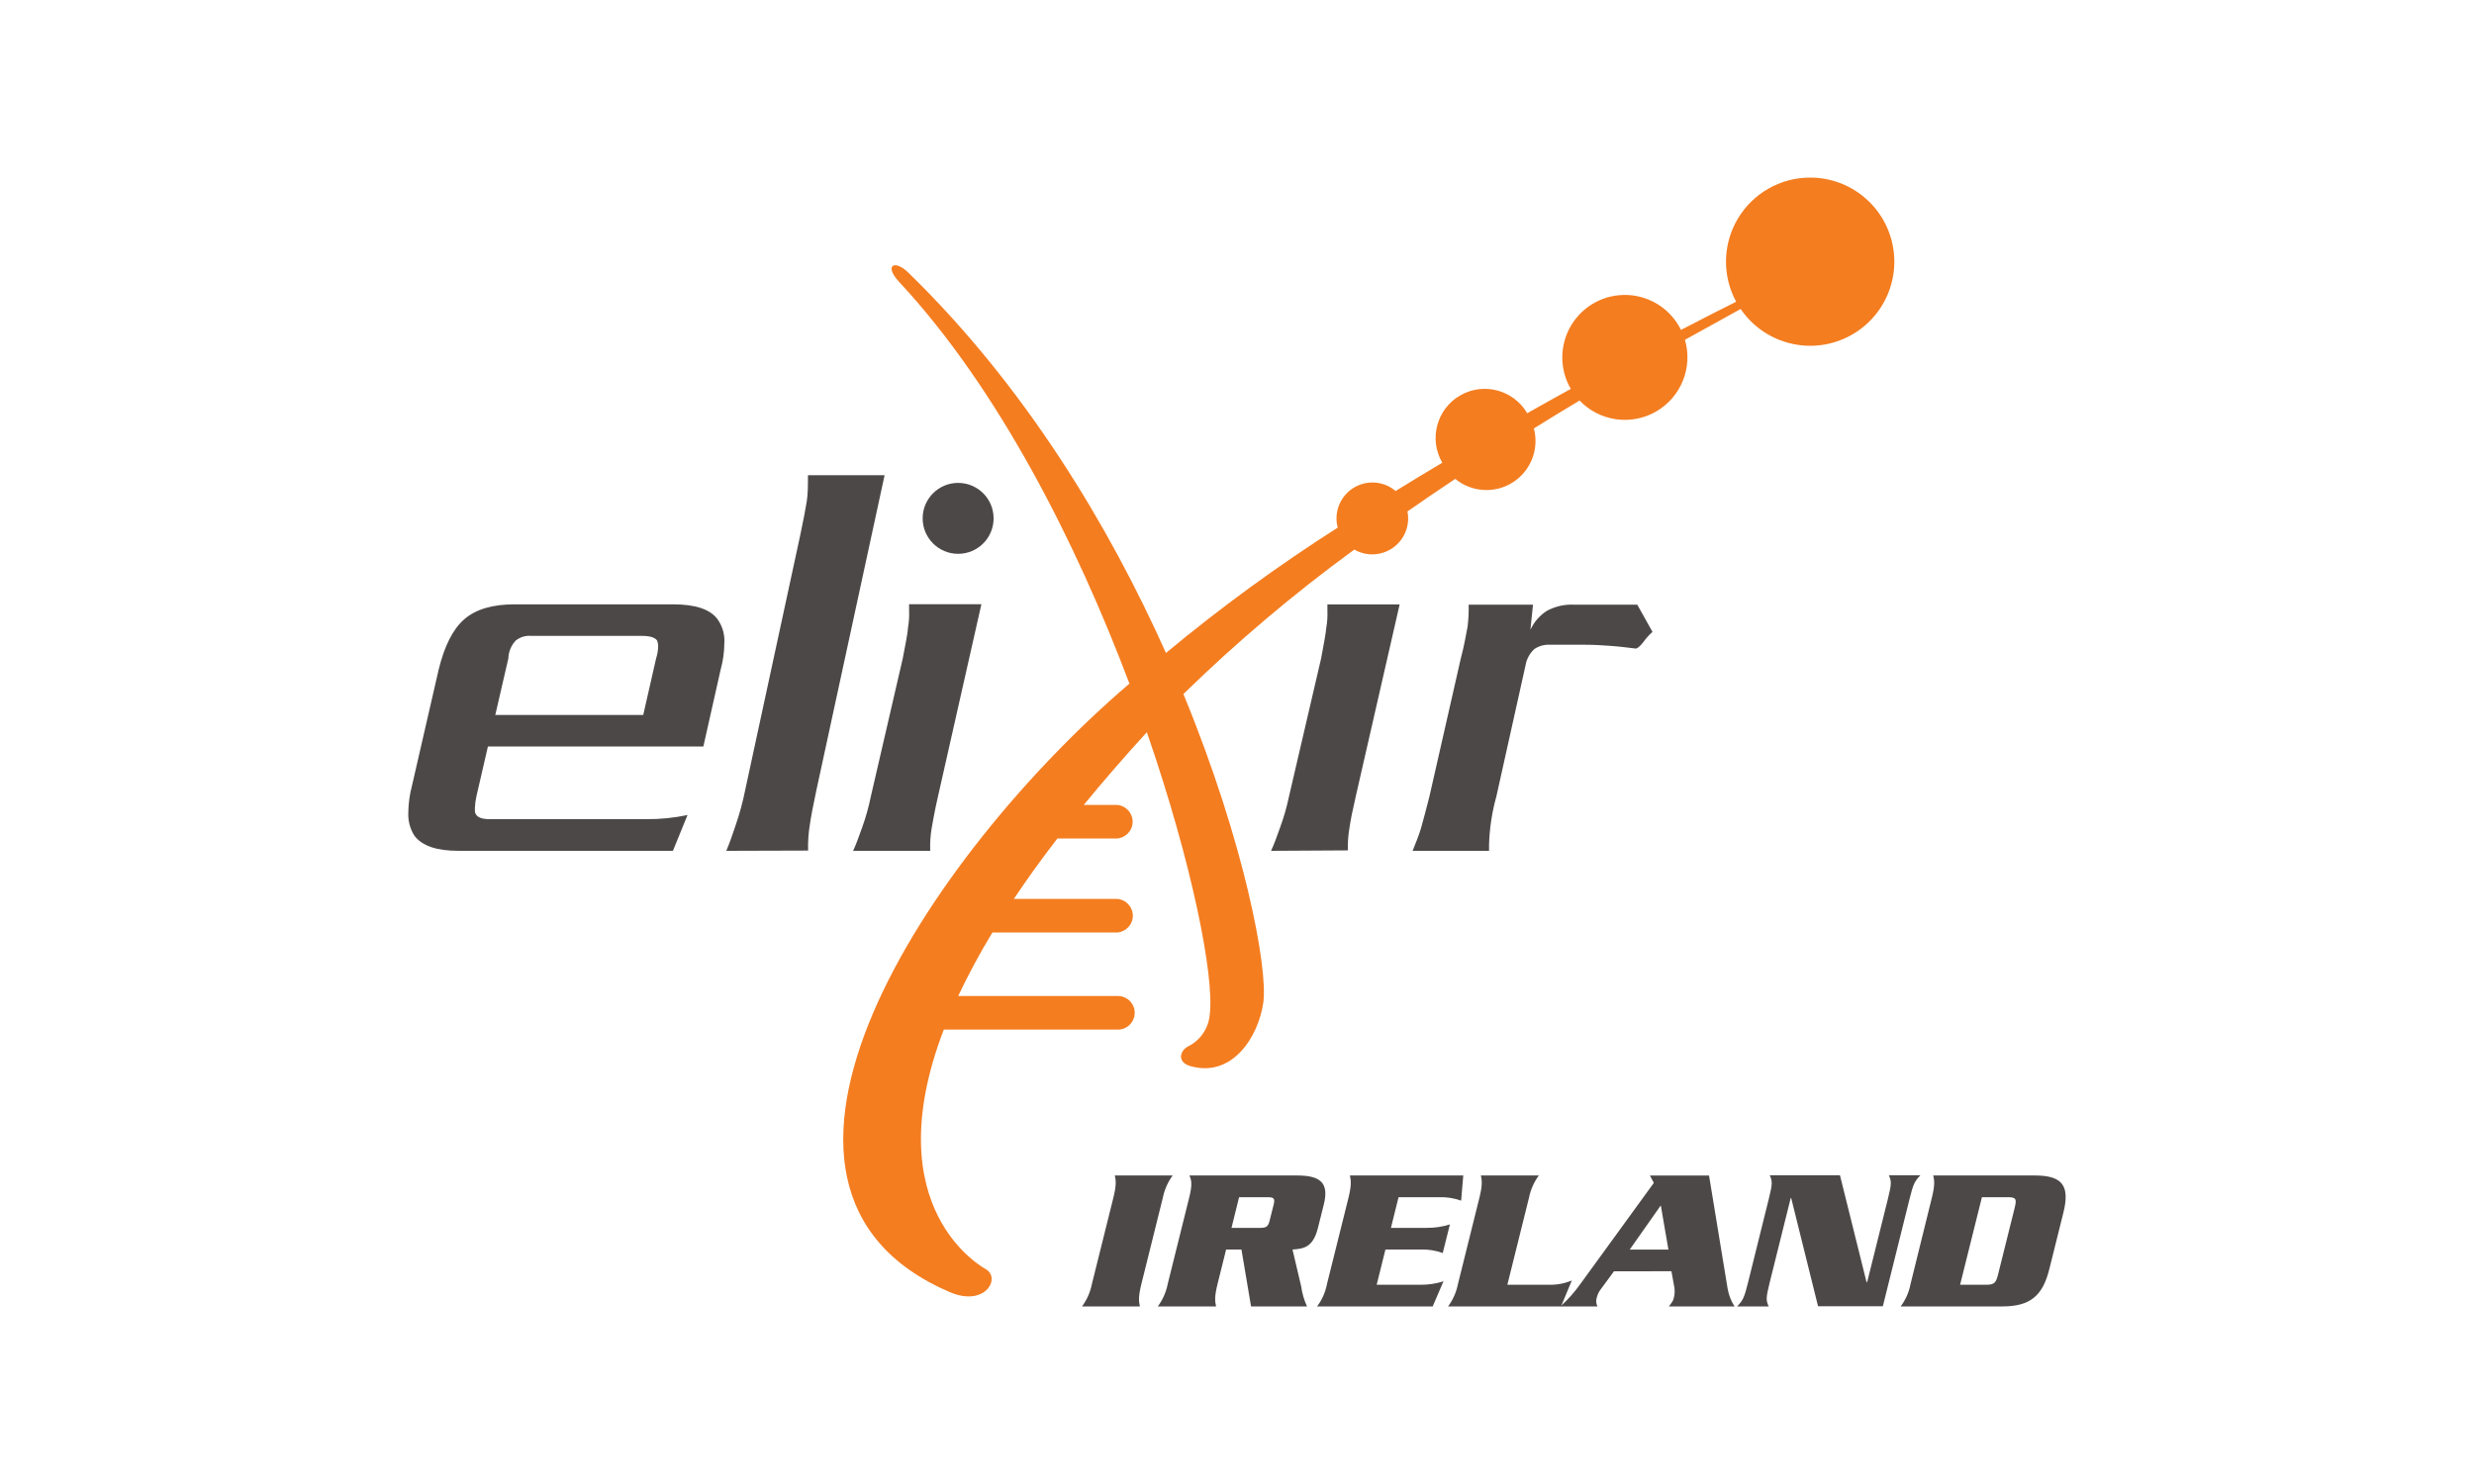
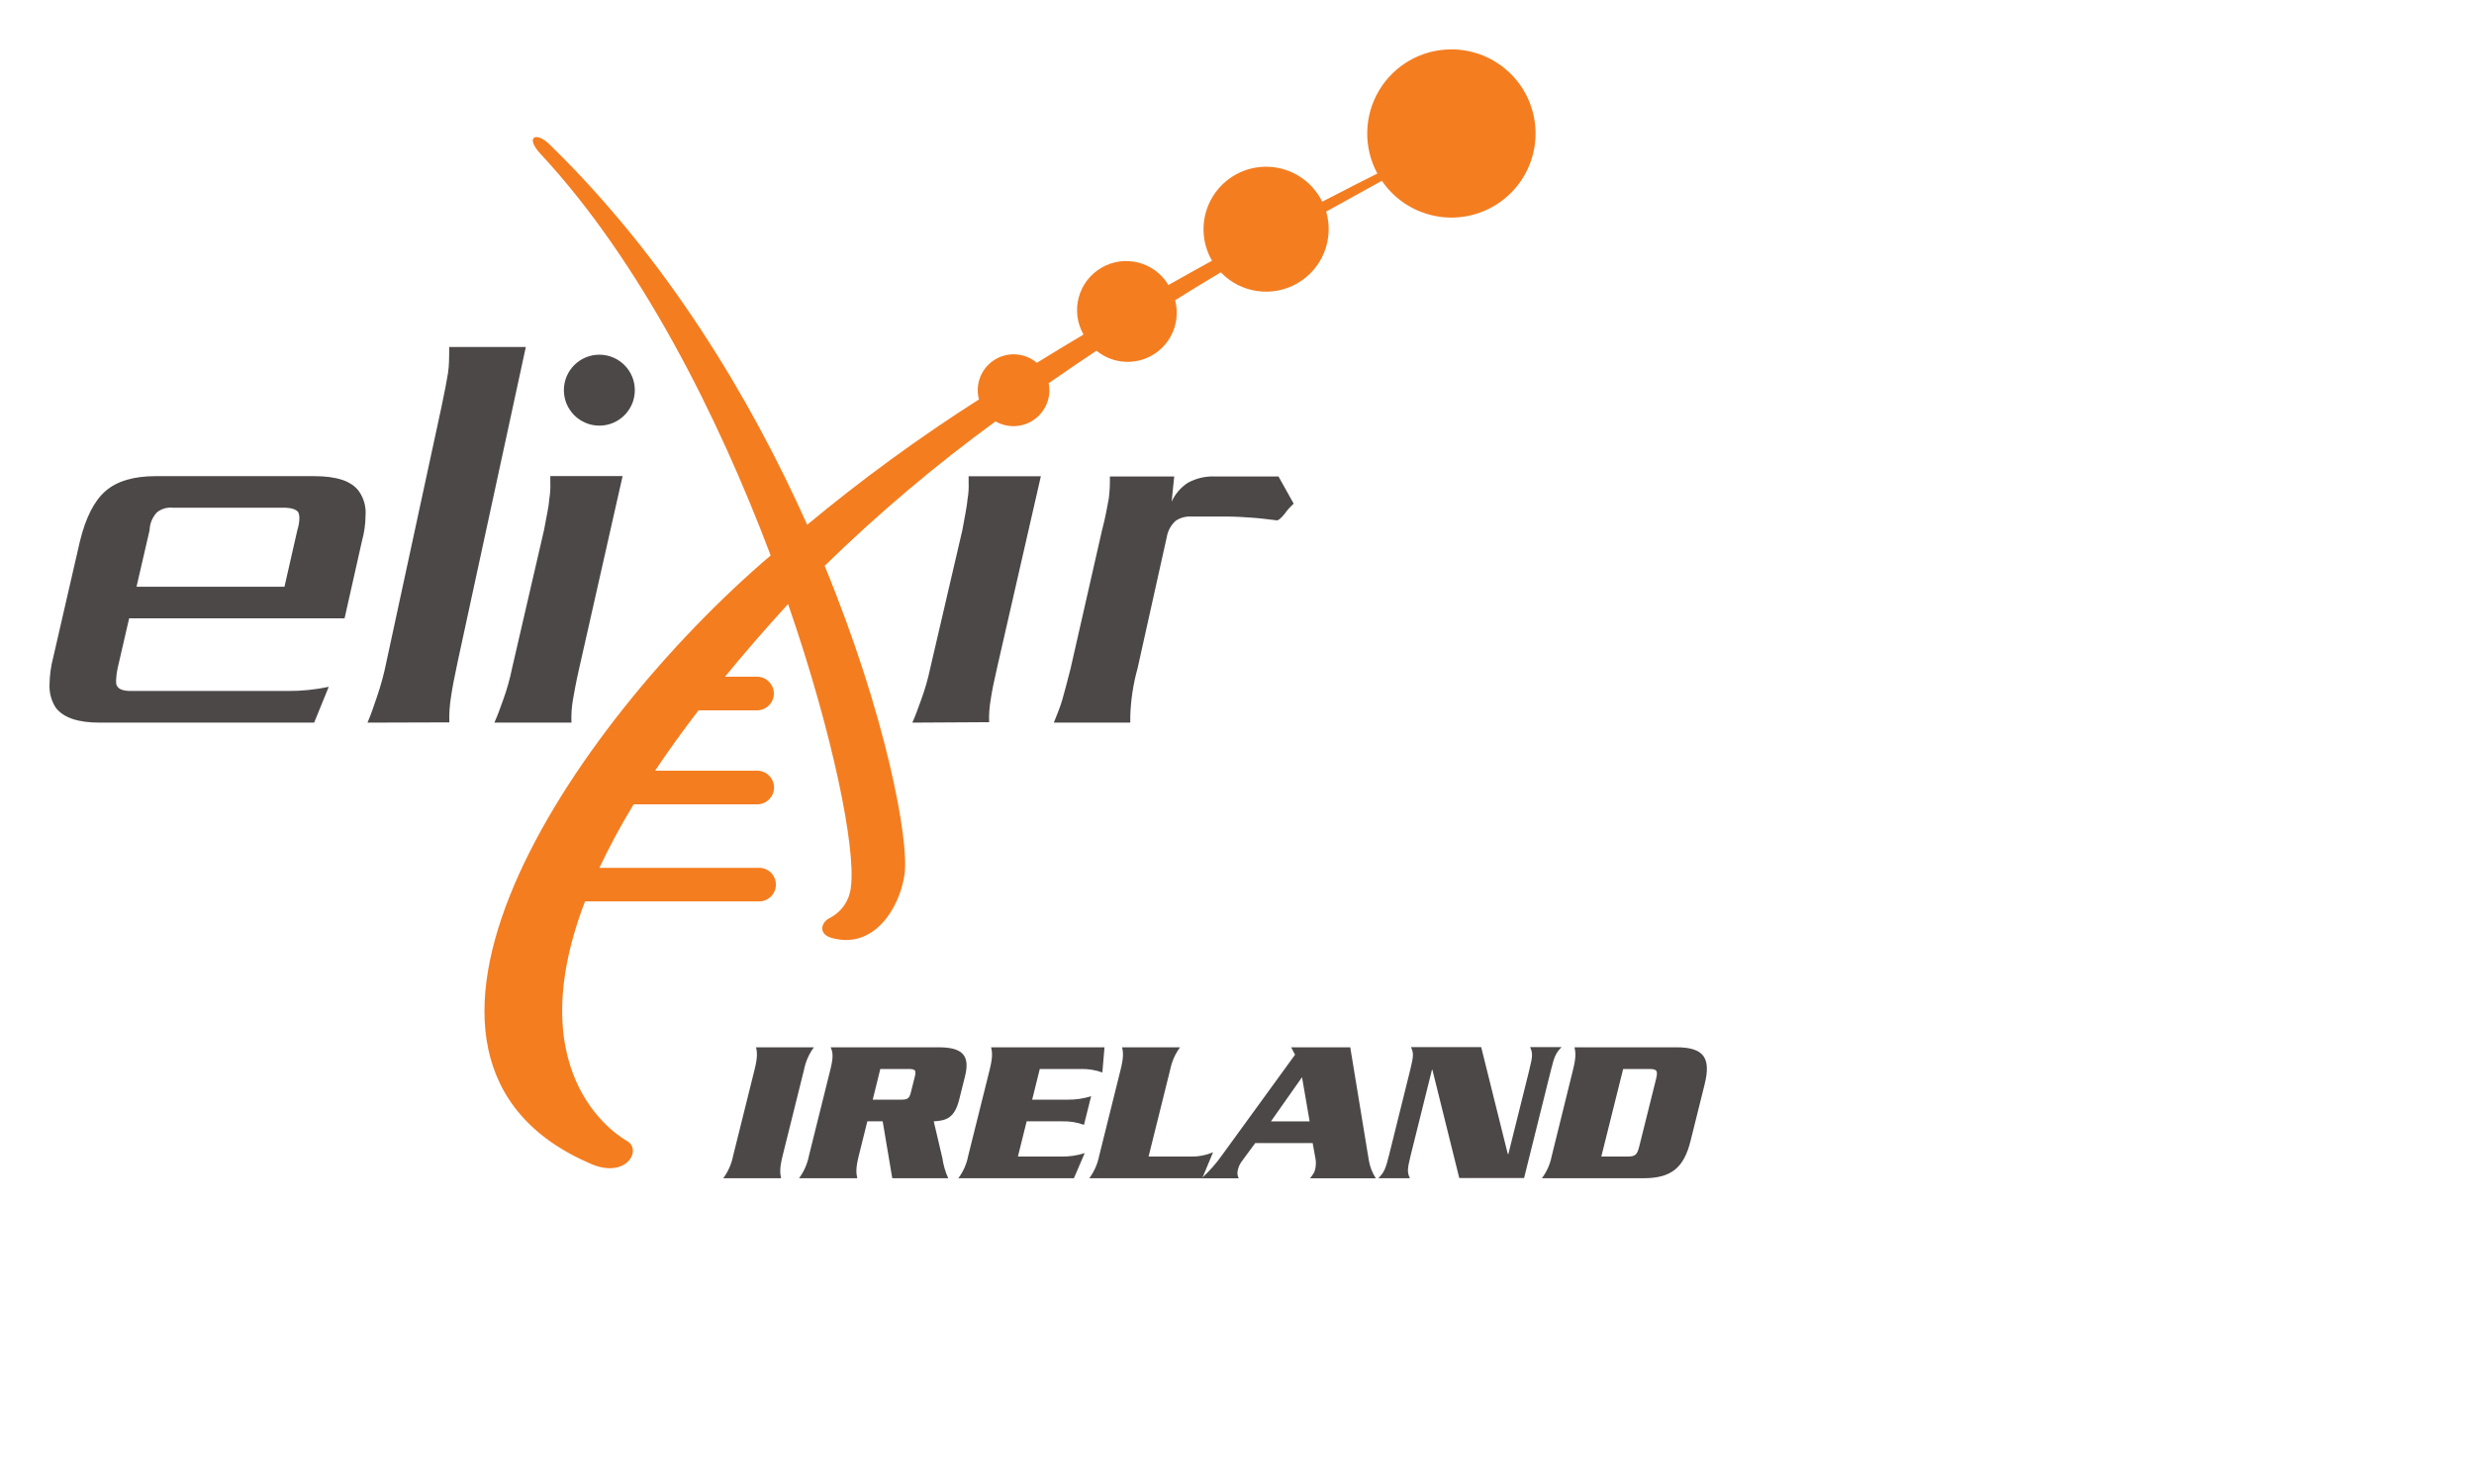
- <svg xmlns="http://www.w3.org/2000/svg" width="500" height="300" viewBox="0 100 500 300">
-   <defs>
-     <style>.cls-1{fill:#4d4848;}.cls-2{fill:#f47d20;}</style>
+ <svg xmlns="http://www.w3.org/2000/svg" width="500" height="300" viewBox="0 100 500 300" version="1.1" id="svg4907">
+   <defs id="defs4876">
+     <style id="style4874">.cls-1{fill:#4d4848;}.cls-2{fill:#f47d20;}</style>
  </defs>
-   <g id="Nodes">
-     <path class="cls-1" d="M172.42,272c.63-1.38,1.16-2.86,1.8-4.66A44.79,44.79,0,0,0,176,261l6.46-27.94c.53-2.86,1-5,1.06-6.25a16.19,16.19,0,0,0,.21-3.39v-1.27h14.61L189.57,261c-.64,2.76-1,4.87-1.27,6.36A22.21,22.21,0,0,0,188,272Z" />
-     <path class="cls-2" d="M365.82,135.9A17,17,0,0,0,350.88,161c-1.69.84-5.63,2.82-11.15,5.69a12.64,12.64,0,1,0-22.27,11.93c-2.84,1.56-5.79,3.21-8.81,4.92a9.93,9.93,0,0,0-17.16,10q-4.69,2.79-9.43,5.72a7.26,7.26,0,0,0-11.95,5.54,7.08,7.08,0,0,0,.25,1.86A342.1,342.1,0,0,0,235.64,232c-11.48-25.68-28.42-53.87-52-76.82l-.06-.06c-2.76-2.72-5-1.52-1.87,1.86l.12.13c20,21.53,35.72,52.68,46.43,81.09-40.63,34.69-85.42,101.91-36.33,123,7.15,3.08,10.4-2.8,7.33-4.61-.55-.33-22.42-12.14-8.52-48.45h35a3.4,3.4,0,1,0,0-6.79H193.65a139,139,0,0,1,6.92-12.84h25.16a3.4,3.4,0,0,0,0-6.79H204.9c2.6-3.89,5.51-7.95,8.79-12.21h12a3.4,3.4,0,0,0,0-6.79h-6.66c3.8-4.64,8-9.49,12.63-14.57l.12-.13c9.23,26.72,13.68,49.5,12.71,57.09a7.91,7.91,0,0,1-4.28,6.38c-1.72.81-2.42,3.18.27,4,8.6,2.53,13.89-6,14.84-12.85s-3.74-32.19-16.15-62.34a316.22,316.22,0,0,1,34.54-29.2,7.26,7.26,0,0,0,10.88-6.29,7.35,7.35,0,0,0-.14-1.42c3.24-2.26,6.47-4.46,9.66-6.58A9.92,9.92,0,0,0,310,186.61c3.18-2,6.27-3.86,9.24-5.64a12.65,12.65,0,0,0,21.29-12.28c5.4-3,9.34-5.13,11.26-6.23a17,17,0,1,0,14.05-26.56Z" />
-     <path class="cls-1" d="M136,272H92.69c-4.35,0-7.3-.95-8.9-3a8,8,0,0,1-1.27-4.76,22.47,22.47,0,0,1,.74-5.4l5.4-23.5c1.17-4.76,2.86-8.15,5.19-10.17s5.72-3,10.16-3h32c4.56,0,7.52,1,9,3a7.47,7.47,0,0,1,1.38,4.88,20.37,20.37,0,0,1-.74,5.29l-3.5,15.57H98.61L96.28,261a13.87,13.87,0,0,0-.31,2.44c0,.53,0,.95.21,1.16.31.64,1.27,1,2.75,1h31.76a38.76,38.76,0,0,0,8.26-.84ZM132.6,233.1a8.71,8.71,0,0,0,.42-2.54,3.32,3.32,0,0,0-.21-1.06c-.43-.64-1.48-.95-3-.95H107.4a4.38,4.38,0,0,0-3.18.95,5.5,5.5,0,0,0-1.48,3.6l-2.64,11.43H130Z" />
-     <path class="cls-1" d="M146.78,272c.67-1.54,1.23-3.2,1.91-5.22a53.66,53.66,0,0,0,1.9-7l11.12-51.5c.68-3.21,1.13-5.58,1.35-7s.23-3.08.23-5.22h15.49L165,259.72q-1,4.63-1.35,7.13a27.12,27.12,0,0,0-.33,5.1Z" />
-     <path class="cls-1" d="M325.39,230.56c-1.59-.11-3.17-.22-5-.22h-7.1a5.17,5.17,0,0,0-3.17.85,5.72,5.72,0,0,0-1.8,3.28L302.42,261a40.68,40.68,0,0,0-1.48,9.74V272H285.49c.63-1.59,1.26-3.08,1.69-4.55s.95-3.5,1.69-6.36l6.35-27.94c.74-2.76,1.06-4.87,1.38-6.46a30.15,30.15,0,0,0,.22-4.45h13l-.52,5.08a9,9,0,0,1,3.28-3.81,10.51,10.51,0,0,1,5.6-1.27H330.9l3.07,5.5a11.82,11.82,0,0,0-1.8,2c-.74.95-1.27,1.37-1.59,1.37C328.68,230.88,327,230.66,325.39,230.56Z" />
-     <path class="cls-1" d="M256.89,272c.63-1.38,1.16-2.86,1.8-4.66a44.79,44.79,0,0,0,1.8-6.25L267,233.1c.53-2.86.95-5,1.05-6.25a15.47,15.47,0,0,0,.22-3.39v-1.27h14.6L274,261c-.64,2.76-1.06,4.87-1.27,6.36a22.21,22.21,0,0,0-.32,4.55Z" />
-     <path class="cls-1" d="M200.81,204.79a7.17,7.17,0,1,1-7.17-7.17A7.17,7.17,0,0,1,200.81,204.79Z" />
-     <path class="cls-1" d="M218.68,364.1a11.3,11.3,0,0,0,2-4.55L225,342.18c.63-2.52.55-3.51.31-4.55H237a11.44,11.44,0,0,0-2,4.55l-4.32,17.37c-.63,2.53-.54,3.52-.31,4.55Z" />
-     <path class="cls-1" d="M247.8,352.6l-1.73,6.95c-.63,2.53-.54,3.52-.3,4.55H234a11.3,11.3,0,0,0,2-4.55l4.32-17.37c.63-2.52.55-3.51.06-4.55h21.75c4.64,0,6.52,1.41,5.42,5.83l-1.22,4.88c-1,3.89-2.92,4.1-5.11,4.26l1.75,7.45a14.48,14.48,0,0,0,1.18,4.05H252.84l-1.94-11.5Zm1.09-4.38h5.71c1.28,0,1.7-.21,2-1.49l.81-3.22c.32-1.29,0-1.49-1.29-1.49h-5.7Z" />
-     <path class="cls-1" d="M287,359.72a14.59,14.59,0,0,0,4.73-.7l-2.18,5.08H266.19a11,11,0,0,0,2-4.55l4.33-17.37c.62-2.52.54-3.51.3-4.55h22.91l-.43,5.09a11.92,11.92,0,0,0-4.42-.7h-8.23l-1.54,6.2h7.19a15,15,0,0,0,4.73-.7l-1.45,5.79a11.68,11.68,0,0,0-4.37-.71H280l-1.77,7.12Z" />
-     <path class="cls-1" d="M313.11,359.72a11,11,0,0,0,4.56-.87l-2.18,5.25H292.66a11.3,11.3,0,0,0,2-4.55l4.32-17.37c.63-2.52.55-3.51.31-4.55H311a11.44,11.44,0,0,0-2,4.55l-4.36,17.54Z" />
-     <path class="cls-1" d="M326.19,357l-2.68,3.64a4.5,4.5,0,0,0-.77,1.57,2.38,2.38,0,0,0,.11,1.9h-7.49a28.86,28.86,0,0,0,4.22-4.8l14.66-20.18-.79-1.49H345.4l3.75,22.83a9.69,9.69,0,0,0,1.41,3.64H337.28c.75-1,.87-1.16,1-1.73a5.22,5.22,0,0,0,.13-2l-.61-3.39Zm11-4.39-1.54-8.93-6.28,8.93Z" />
-     <path class="cls-1" d="M362,342.18h-.09l-4.27,17.17c-.74,3-.75,3.51-.19,4.75h-6.37c1.18-1.24,1.44-1.78,2.18-4.75l4.22-17c.74-3,.75-3.52.19-4.76h14.19l5.37,21.59h.13l4.19-16.83c.74-3,.75-3.52.19-4.76h6.37c-1.18,1.24-1.44,1.78-2.18,4.76l-5.4,21.71H367.43Z" />
-     <path class="cls-1" d="M390.42,342.18c.63-2.52.54-3.51.3-4.55h20.56c5.62,0,7.07,2.15,5.73,7.53l-2.84,11.41c-1.34,5.38-3.86,7.53-9.48,7.53H384.13a11,11,0,0,0,2-4.55Zm5.72,17.54h5.26c1.65,0,2-.37,2.43-2.15l3.34-13.4c.44-1.78.29-2.15-1.37-2.15h-5.25Z" />
+   <g id="Nodes" transform="translate(-72.50908,-25.91508)">
+     <path class="cls-1" d="m 172.42,272 c 0.63,-1.38 1.16,-2.86 1.8,-4.66 A 44.79,44.79 0 0 0 176,261 l 6.46,-27.94 c 0.53,-2.86 1,-5 1.06,-6.25 a 16.19,16.19 0 0 0 0.21,-3.39 v -1.27 h 14.61 L 189.57,261 c -0.64,2.76 -1,4.87 -1.27,6.36 A 22.21,22.21 0 0 0 188,272 Z" id="path4878" style="fill:#4d4848" />
+     <path class="cls-2" d="M 365.82,135.9 A 17,17 0 0 0 350.88,161 c -1.69,0.84 -5.63,2.82 -11.15,5.69 a 12.64,12.64 0 1 0 -22.27,11.93 c -2.84,1.56 -5.79,3.21 -8.81,4.92 a 9.931,9.931 0 0 0 -17.16,10 q -4.69,2.79 -9.43,5.72 a 7.26,7.26 0 0 0 -11.95,5.54 7.08,7.08 0 0 0 0.25,1.86 342.1,342.1 0 0 0 -34.72,25.34 c -11.48,-25.68 -28.42,-53.87 -52,-76.82 l -0.06,-0.06 c -2.76,-2.72 -5,-1.52 -1.87,1.86 l 0.12,0.13 c 20,21.53 35.72,52.68 46.43,81.09 -40.63,34.69 -85.42,101.91 -36.33,123 7.15,3.08 10.4,-2.8 7.33,-4.61 -0.55,-0.33 -22.42,-12.14 -8.52,-48.45 h 35 a 3.4,3.4 0 1 0 0,-6.79 h -32.09 a 139,139 0 0 1 6.92,-12.84 h 25.16 a 3.4,3.4 0 0 0 0,-6.79 H 204.9 c 2.6,-3.89 5.51,-7.95 8.79,-12.21 h 12 a 3.4,3.4 0 0 0 0,-6.79 h -6.66 c 3.8,-4.64 8,-9.49 12.63,-14.57 l 0.12,-0.13 c 9.23,26.72 13.68,49.5 12.71,57.09 a 7.91,7.91 0 0 1 -4.28,6.38 c -1.72,0.81 -2.42,3.18 0.27,4 8.6,2.53 13.89,-6 14.84,-12.85 0.95,-6.85 -3.74,-32.19 -16.15,-62.34 a 316.22,316.22 0 0 1 34.54,-29.2 7.26,7.26 0 0 0 10.88,-6.29 7.35,7.35 0 0 0 -0.14,-1.42 c 3.24,-2.26 6.47,-4.46 9.66,-6.58 A 9.92,9.92 0 0 0 310,186.61 c 3.18,-2 6.27,-3.86 9.24,-5.64 a 12.65,12.65 0 0 0 21.29,-12.28 c 5.4,-3 9.34,-5.13 11.26,-6.23 a 17,17 0 1 0 14.05,-26.56 z" id="path4880" style="fill:#f47d20" />
+     <path class="cls-1" d="M 136,272 H 92.69 c -4.35,0 -7.3,-0.95 -8.9,-3 a 8,8 0 0 1 -1.27,-4.76 22.47,22.47 0 0 1 0.74,-5.4 l 5.4,-23.5 c 1.17,-4.76 2.86,-8.15 5.19,-10.17 2.33,-2.02 5.72,-3 10.16,-3 h 32 c 4.56,0 7.52,1 9,3 a 7.47,7.47 0 0 1 1.38,4.88 20.37,20.37 0 0 1 -0.74,5.29 l -3.5,15.57 H 98.61 L 96.28,261 a 13.87,13.87 0 0 0 -0.31,2.44 c 0,0.53 0,0.95 0.21,1.16 0.31,0.64 1.27,1 2.75,1 h 31.76 a 38.76,38.76 0 0 0 8.26,-0.84 z m -3.4,-38.9 a 8.71,8.71 0 0 0 0.42,-2.54 3.32,3.32 0 0 0 -0.21,-1.06 c -0.43,-0.64 -1.48,-0.95 -3,-0.95 H 107.4 a 4.38,4.38 0 0 0 -3.18,0.95 5.5,5.5 0 0 0 -1.48,3.6 l -2.64,11.43 H 130 Z" id="path4882" style="fill:#4d4848" />
+     <path class="cls-1" d="m 146.78,272 c 0.67,-1.54 1.23,-3.2 1.91,-5.22 a 53.66,53.66 0 0 0 1.9,-7 l 11.12,-51.5 c 0.68,-3.21 1.13,-5.58 1.35,-7 0.22,-1.42 0.23,-3.08 0.23,-5.22 h 15.49 L 165,259.72 q -1,4.63 -1.35,7.13 a 27.12,27.12 0 0 0 -0.33,5.1 z" id="path4884" style="fill:#4d4848" />
+     <path class="cls-1" d="m 325.39,230.56 c -1.59,-0.11 -3.17,-0.22 -5,-0.22 h -7.1 a 5.17,5.17 0 0 0 -3.17,0.85 5.72,5.72 0 0 0 -1.8,3.28 l -5.9,26.53 a 40.68,40.68 0 0 0 -1.48,9.74 V 272 h -15.45 c 0.63,-1.59 1.26,-3.08 1.69,-4.55 0.43,-1.47 0.95,-3.5 1.69,-6.36 l 6.35,-27.94 c 0.74,-2.76 1.06,-4.87 1.38,-6.46 a 30.15,30.15 0 0 0 0.22,-4.45 h 13 l -0.52,5.08 a 9,9 0 0 1 3.28,-3.81 10.51,10.51 0 0 1 5.6,-1.27 h 12.72 l 3.07,5.5 a 11.82,11.82 0 0 0 -1.8,2 c -0.74,0.95 -1.27,1.37 -1.59,1.37 -1.9,-0.23 -3.58,-0.45 -5.19,-0.55 z" id="path4886" style="fill:#4d4848" />
+     <path class="cls-1" d="m 256.89,272 c 0.63,-1.38 1.16,-2.86 1.8,-4.66 a 44.79,44.79 0 0 0 1.8,-6.25 L 267,233.1 c 0.53,-2.86 0.95,-5 1.05,-6.25 a 15.47,15.47 0 0 0 0.22,-3.39 v -1.27 h 14.6 L 274,261 c -0.64,2.76 -1.06,4.87 -1.27,6.36 a 22.21,22.21 0 0 0 -0.32,4.55 z" id="path4888" style="fill:#4d4848" />
+     <path class="cls-1" d="m 200.81,204.79 a 7.17,7.17 0 1 1 -7.17,-7.17 7.17,7.17 0 0 1 7.17,7.17 z" id="path4890" style="fill:#4d4848" />
+     <path class="cls-1" d="m 218.68,364.1 a 11.3,11.3 0 0 0 2,-4.55 L 225,342.18 c 0.63,-2.52 0.55,-3.51 0.31,-4.55 H 237 a 11.44,11.44 0 0 0 -2,4.55 l -4.32,17.37 c -0.63,2.53 -0.54,3.52 -0.31,4.55 z" id="path4892" style="fill:#4d4848" />
+     <path class="cls-1" d="m 247.8,352.6 -1.73,6.95 c -0.63,2.53 -0.54,3.52 -0.3,4.55 H 234 a 11.3,11.3 0 0 0 2,-4.55 l 4.32,-17.37 c 0.63,-2.52 0.55,-3.51 0.06,-4.55 h 21.75 c 4.64,0 6.52,1.41 5.42,5.83 l -1.22,4.88 c -1,3.89 -2.92,4.1 -5.11,4.26 l 1.75,7.45 a 14.48,14.48 0 0 0 1.18,4.05 h -11.31 l -1.94,-11.5 z m 1.09,-4.38 h 5.71 c 1.28,0 1.7,-0.21 2,-1.49 l 0.81,-3.22 c 0.32,-1.29 0,-1.49 -1.29,-1.49 h -5.7 z" id="path4894" style="fill:#4d4848" />
+     <path class="cls-1" d="m 287,359.72 a 14.59,14.59 0 0 0 4.73,-0.7 l -2.18,5.08 h -23.36 a 11,11 0 0 0 2,-4.55 l 4.33,-17.37 c 0.62,-2.52 0.54,-3.51 0.3,-4.55 h 22.91 l -0.43,5.09 a 11.92,11.92 0 0 0 -4.42,-0.7 h -8.23 l -1.54,6.2 h 7.19 a 15,15 0 0 0 4.73,-0.7 l -1.45,5.79 a 11.68,11.68 0 0 0 -4.37,-0.71 H 280 l -1.77,7.12 z" id="path4896" style="fill:#4d4848" />
+     <path class="cls-1" d="m 313.11,359.72 a 11,11 0 0 0 4.56,-0.87 l -2.18,5.25 h -22.83 a 11.3,11.3 0 0 0 2,-4.55 l 4.32,-17.37 c 0.63,-2.52 0.55,-3.51 0.31,-4.55 H 311 a 11.44,11.44 0 0 0 -2,4.55 l -4.36,17.54 z" id="path4898" style="fill:#4d4848" />
+     <path class="cls-1" d="m 326.19,357 -2.68,3.64 a 4.5,4.5 0 0 0 -0.77,1.57 2.38,2.38 0 0 0 0.11,1.9 h -7.49 a 28.86,28.86 0 0 0 4.22,-4.8 l 14.66,-20.18 -0.79,-1.49 h 11.95 l 3.75,22.83 a 9.69,9.69 0 0 0 1.41,3.64 h -13.28 c 0.75,-1 0.87,-1.16 1,-1.73 a 5.22,5.22 0 0 0 0.13,-2 l -0.61,-3.39 z m 11,-4.39 -1.54,-8.93 -6.28,8.93 z" id="path4900" style="fill:#4d4848" />
+     <path class="cls-1" d="m 362,342.18 h -0.09 l -4.27,17.17 c -0.74,3 -0.75,3.51 -0.19,4.75 h -6.37 c 1.18,-1.24 1.44,-1.78 2.18,-4.75 l 4.22,-17 c 0.74,-3 0.75,-3.52 0.19,-4.76 h 14.19 l 5.37,21.59 h 0.13 l 4.19,-16.83 c 0.74,-3 0.75,-3.52 0.19,-4.76 h 6.37 c -1.18,1.24 -1.44,1.78 -2.18,4.76 l -5.4,21.71 h -13.1 z" id="path4902" style="fill:#4d4848" />
+     <path class="cls-1" d="m 390.42,342.18 c 0.63,-2.52 0.54,-3.51 0.3,-4.55 h 20.56 c 5.62,0 7.07,2.15 5.73,7.53 l -2.84,11.41 c -1.34,5.38 -3.86,7.53 -9.48,7.53 h -20.56 a 11,11 0 0 0 2,-4.55 z m 5.72,17.54 h 5.26 c 1.65,0 2,-0.37 2.43,-2.15 l 3.34,-13.4 c 0.44,-1.78 0.29,-2.15 -1.37,-2.15 h -5.25 z" id="path4904" style="fill:#4d4848" />
  </g>
</svg>
